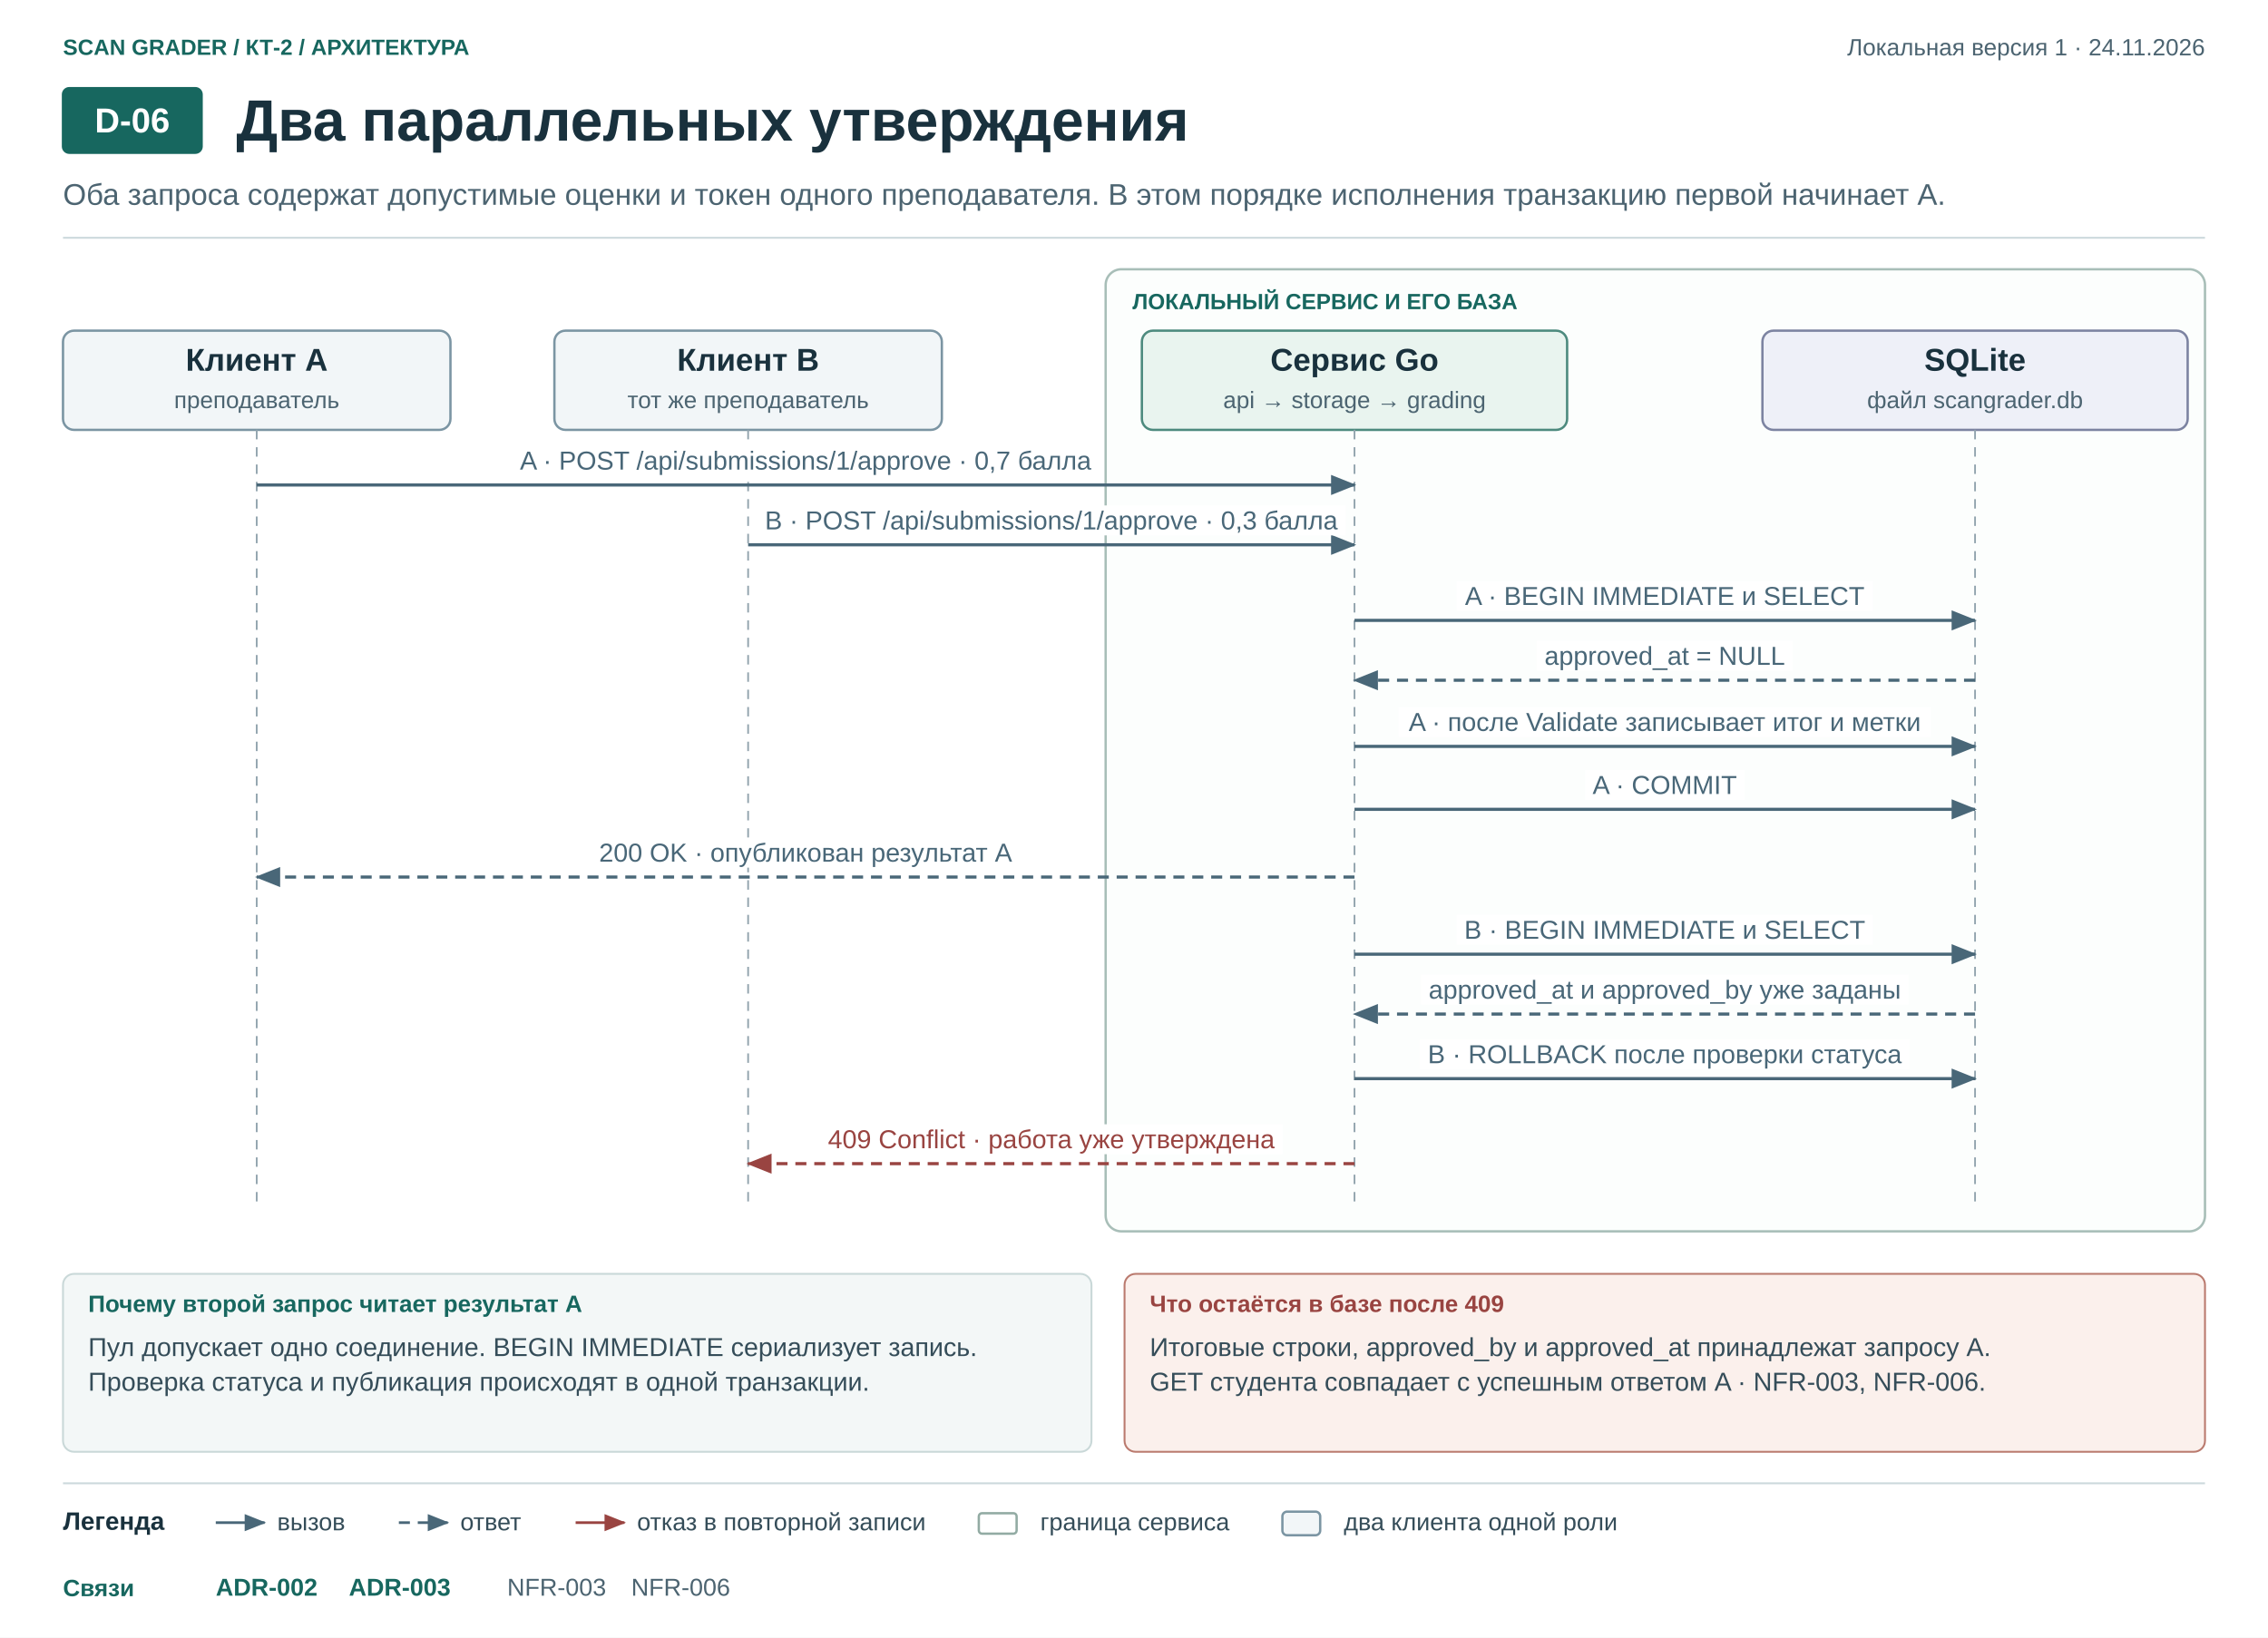
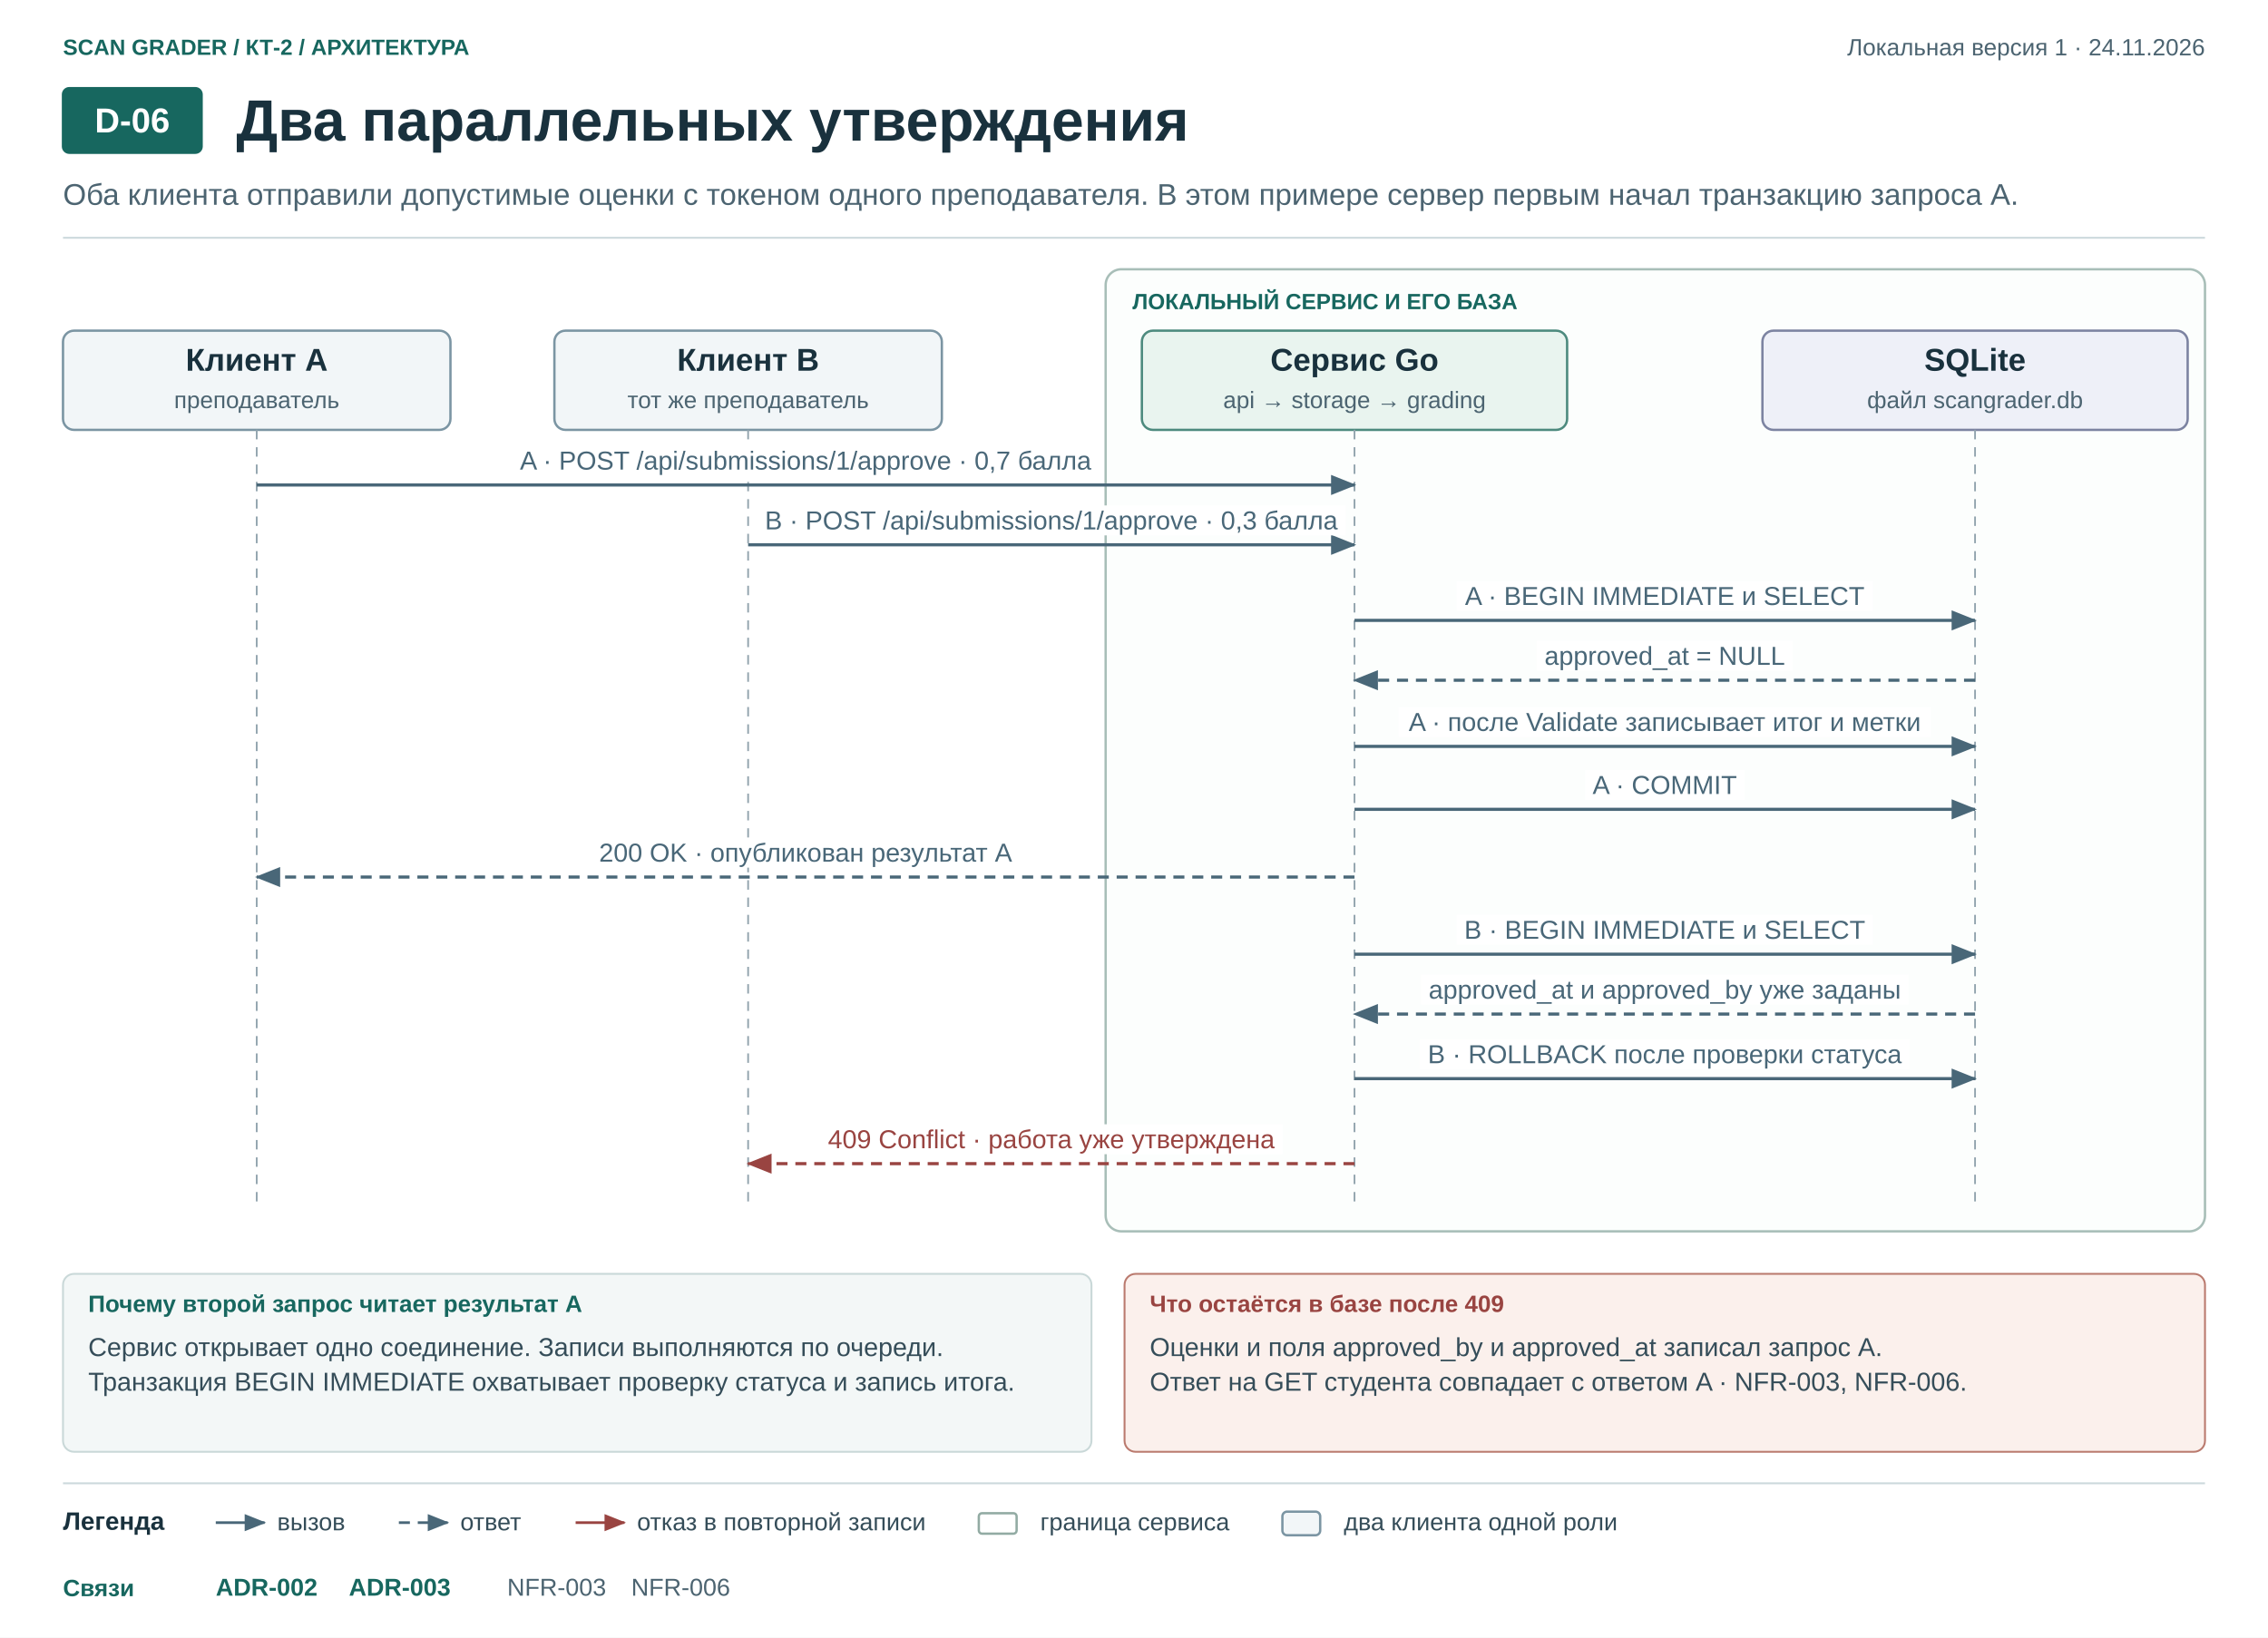
<svg xmlns="http://www.w3.org/2000/svg" xmlns:xlink="http://www.w3.org/1999/xlink" width="1440" height="1040" viewBox="0 0 1440 1040" role="img" aria-labelledby="title description" data-page="D-06">
  <defs>
    <marker id="arrow-regular" viewBox="0 0 10 8" refX="9.3" refY="4" orient="auto" markerWidth="8" markerHeight="7">
      <path fill="#496778" d="M0,0 L10,4 L0,8 Z" />
    </marker>
    <marker id="arrow-plan" viewBox="0 0 10 8" refX="9.3" refY="4" orient="auto" markerWidth="8" markerHeight="7">
      <path fill="#886420" d="M0,0 L10,4 L0,8 Z" />
    </marker>
    <marker id="arrow-exp" viewBox="0 0 10 8" refX="9.3" refY="4" orient="auto" markerWidth="8" markerHeight="7">
      <path fill="#725789" d="M0,0 L10,4 L0,8 Z" />
    </marker>
    <marker id="arrow-error" viewBox="0 0 10 8" refX="9.3" refY="4" orient="auto" markerWidth="8" markerHeight="7">
      <path fill="#994441" d="M0,0 L10,4 L0,8 Z" />
    </marker>
  </defs>
  <rect x="0" y="0" width="1440" height="1040" fill="white" />
  <text x="40" y="34.844" fill="#17675F" text-anchor="start" font-size="14" font-family="Arial, sans-serif" font-weight="700" data-cell="d06-item-1">SCAN GRADER    /    КТ-2    /    АРХИТЕКТУРА</text>
  <text x="1400" y="35.19" fill="#4C6471" text-anchor="end" font-size="15" font-family="Arial, sans-serif" font-weight="400" data-cell="d06-item-2">Локальная версия 1   ·   24.11.2026</text>
  <rect x="40" y="56" width="88" height="41" rx="4" fill="#17675F" stroke="#17675F" stroke-width="1.5" data-cell="d06-id" />
  <text x="84" y="84.112" fill="#FFFFFF" text-anchor="middle" font-size="22" font-family="Arial, sans-serif" font-weight="700" data-cell="d06-item-4">D-06</text>
  <text x="150" y="89.302" fill="#19313D" text-anchor="start" font-size="37" font-family="Arial, sans-serif" font-weight="700" data-cell="d06-item-5">Два параллельных утверждения</text>
-   <text x="40" y="130.074" fill="#4C6471" text-anchor="start" font-size="19" font-family="Arial, sans-serif" font-weight="400" data-cell="d06-item-6">Оба запроса содержат допустимые оценки и токен одного преподавателя. В этом порядке исполнения транзакцию первой начинает A.</text>
+   <text x="40" y="130.074" fill="#4C6471" text-anchor="start" font-size="19" font-family="Arial, sans-serif" font-weight="400" data-cell="d06-item-6">Оба клиента отправили допустимые оценки с токеном одного преподавателя. В этом примере сервер первым начал транзакцию запроса A.</text>
  <polyline points="40,151 1400,151" stroke="#CCD9DC" fill="none" stroke-width="1.2" stroke-linejoin="round" data-cell="d06-item-7" />
  <rect x="702" y="171" width="698" height="611" rx="10" fill="#FCFEFD" stroke="#A8BEB8" stroke-width="1.5" data-cell="d06-scope" />
  <text x="719" y="196.344" fill="#17675F" text-anchor="start" font-size="14" font-family="Arial, sans-serif" font-weight="700" data-cell="d06-item-9">ЛОКАЛЬНЫЙ СЕРВИС И ЕГО БАЗА</text>
  <rect x="40" y="210" width="246" height="558" rx="0" fill="none" stroke="none" stroke-width="1.5" data-cell="d06-a" aria-hidden="true" />
  <rect x="40" y="210" width="246" height="63" rx="7" fill="#F2F6F8" stroke="#7B95A3" stroke-width="1.5" data-cell="d06-item-11" />
  <text x="163" y="235.42" fill="#19313D" text-anchor="middle" font-size="20" font-family="Arial, sans-serif" font-weight="700" data-cell="d06-item-12">Клиент A</text>
  <text x="163" y="259.19" fill="#4C6471" text-anchor="middle" font-size="15" font-family="Arial, sans-serif" font-weight="400" data-cell="d06-item-13">преподаватель</text>
  <polyline points="163,273 163,768" stroke="#91A3AD" fill="none" stroke-width="1.1" stroke-linejoin="round" data-cell="d06-item-14" stroke-dasharray="6 5" />
  <rect x="352" y="210" width="246" height="558" rx="0" fill="none" stroke="none" stroke-width="1.5" data-cell="d06-b" aria-hidden="true" />
  <rect x="352" y="210" width="246" height="63" rx="7" fill="#F2F6F8" stroke="#7B95A3" stroke-width="1.5" data-cell="d06-item-16" />
  <text x="475" y="235.42" fill="#19313D" text-anchor="middle" font-size="20" font-family="Arial, sans-serif" font-weight="700" data-cell="d06-item-17">Клиент B</text>
  <text x="475" y="259.19" fill="#4C6471" text-anchor="middle" font-size="15" font-family="Arial, sans-serif" font-weight="400" data-cell="d06-item-18">тот же преподаватель</text>
  <polyline points="475,273 475,768" stroke="#91A3AD" fill="none" stroke-width="1.1" stroke-linejoin="round" data-cell="d06-item-19" stroke-dasharray="6 5" />
  <rect x="725" y="210" width="270" height="558" rx="0" fill="none" stroke="none" stroke-width="1.5" data-cell="d06-service" aria-hidden="true" />
  <rect x="725" y="210" width="270" height="63" rx="7" fill="#E9F4EF" stroke="#4D8A7E" stroke-width="1.5" data-cell="d06-item-21" />
  <text x="860" y="235.42" fill="#19313D" text-anchor="middle" font-size="20" font-family="Arial, sans-serif" font-weight="700" data-cell="d06-item-22">Сервис Go</text>
  <text x="860" y="259.19" fill="#4C6471" text-anchor="middle" font-size="15" font-family="Arial, sans-serif" font-weight="400" data-cell="d06-item-23">api → storage → grading</text>
  <polyline points="860,273 860,768" stroke="#91A3AD" fill="none" stroke-width="1.1" stroke-linejoin="round" data-cell="d06-item-24" stroke-dasharray="6 5" />
  <rect x="1119" y="210" width="270" height="558" rx="0" fill="none" stroke="none" stroke-width="1.5" data-cell="d06-sqlite" aria-hidden="true" />
  <rect x="1119" y="210" width="270" height="63" rx="7" fill="#EEF0F8" stroke="#7C83A1" stroke-width="1.5" data-cell="d06-item-26" />
  <text x="1254" y="235.42" fill="#19313D" text-anchor="middle" font-size="20" font-family="Arial, sans-serif" font-weight="700" data-cell="d06-item-27">SQLite</text>
  <text x="1254" y="259.19" fill="#4C6471" text-anchor="middle" font-size="15" font-family="Arial, sans-serif" font-weight="400" data-cell="d06-item-28">файл scangrader.db</text>
  <polyline points="1254,273 1254,768" stroke="#91A3AD" fill="none" stroke-width="1.1" stroke-linejoin="round" data-cell="d06-item-29" stroke-dasharray="6 5" />
  <polyline points="163,308 860,308" stroke="#496778" fill="none" stroke-width="2" stroke-linejoin="round" data-cell="d06-item-30" marker-end="url(#arrow-regular)" />
  <rect x="324.514" y="283" width="373.973" height="19" rx="0" fill="#FFFFFF" stroke="none" stroke-width="0" data-cell="d06-item-31" />
  <text x="511.5" y="298.209" fill="#496778" text-anchor="middle" font-size="16.5" font-family="Arial, sans-serif" font-weight="400" data-cell="d06-item-32">A · POST /api/submissions/1/approve · 0,7 балла</text>
  <polyline points="475,346 860,346" stroke="#496778" fill="none" stroke-width="2" stroke-linejoin="round" data-cell="d06-item-33" marker-end="url(#arrow-regular)" />
  <rect x="480.506" y="321" width="373.988" height="19" rx="0" fill="#FFFFFF" stroke="none" stroke-width="0" data-cell="d06-item-34" />
  <text x="667.5" y="336.209" fill="#496778" text-anchor="middle" font-size="16.5" font-family="Arial, sans-serif" font-weight="400" data-cell="d06-item-35">B · POST /api/submissions/1/approve · 0,3 балла</text>
  <polyline points="860,394 1254,394" stroke="#496778" fill="none" stroke-width="2" stroke-linejoin="round" data-cell="d06-item-36" marker-end="url(#arrow-regular)" />
  <rect x="924.893" y="369" width="264.215" height="19" rx="0" fill="#FFFFFF" stroke="none" stroke-width="0" data-cell="d06-item-37" />
  <text x="1057" y="384.209" fill="#496778" text-anchor="middle" font-size="16.5" font-family="Arial, sans-serif" font-weight="400" data-cell="d06-item-38">A · BEGIN IMMEDIATE и SELECT</text>
  <polyline points="1254,432 860,432" stroke="#496778" fill="none" stroke-width="2" stroke-linejoin="round" data-cell="d06-item-39" stroke-dasharray="7 5" marker-end="url(#arrow-regular)" />
  <rect x="975.75" y="407" width="162.5" height="19" rx="0" fill="#FFFFFF" stroke="none" stroke-width="0" data-cell="d06-item-40" />
  <text x="1057" y="422.209" fill="#496778" text-anchor="middle" font-size="16.5" font-family="Arial, sans-serif" font-weight="400" data-cell="d06-item-41">approved_at = NULL</text>
  <polyline points="860,474 1254,474" stroke="#496778" fill="none" stroke-width="2" stroke-linejoin="round" data-cell="d06-item-42" marker-end="url(#arrow-regular)" />
  <rect x="888.029" y="449" width="337.941" height="19" rx="0" fill="#FFFFFF" stroke="none" stroke-width="0" data-cell="d06-item-43" />
  <text x="1057" y="464.209" fill="#496778" text-anchor="middle" font-size="16.5" font-family="Arial, sans-serif" font-weight="400" data-cell="d06-item-44">A · после Validate записывает итог и метки</text>
  <polyline points="860,514 1254,514" stroke="#496778" fill="none" stroke-width="2" stroke-linejoin="round" data-cell="d06-item-45" marker-end="url(#arrow-regular)" />
  <rect x="1006.383" y="489" width="101.234" height="19" rx="0" fill="#FFFFFF" stroke="none" stroke-width="0" data-cell="d06-item-46" />
  <text x="1057" y="504.209" fill="#496778" text-anchor="middle" font-size="16.5" font-family="Arial, sans-serif" font-weight="400" data-cell="d06-item-47">A · COMMIT</text>
  <polyline points="860,557 163,557" stroke="#496778" fill="none" stroke-width="2" stroke-linejoin="round" data-cell="d06-item-48" stroke-dasharray="7 5" marker-end="url(#arrow-regular)" />
  <rect x="374.156" y="532" width="274.688" height="19" rx="0" fill="#FFFFFF" stroke="none" stroke-width="0" data-cell="d06-item-49" />
  <text x="511.5" y="547.209" fill="#496778" text-anchor="middle" font-size="16.5" font-family="Arial, sans-serif" font-weight="400" data-cell="d06-item-50">200 OK · опубликован результат A</text>
  <polyline points="860,606 1254,606" stroke="#496778" fill="none" stroke-width="2" stroke-linejoin="round" data-cell="d06-item-51" marker-end="url(#arrow-regular)" />
  <rect x="924.885" y="581" width="264.23" height="19" rx="0" fill="#FFFFFF" stroke="none" stroke-width="0" data-cell="d06-item-52" />
  <text x="1057" y="596.209" fill="#496778" text-anchor="middle" font-size="16.5" font-family="Arial, sans-serif" font-weight="400" data-cell="d06-item-53">B · BEGIN IMMEDIATE и SELECT</text>
  <polyline points="1254,644 860,644" stroke="#496778" fill="none" stroke-width="2" stroke-linejoin="round" data-cell="d06-item-54" stroke-dasharray="7 5" marker-end="url(#arrow-regular)" />
  <rect x="902.248" y="619" width="309.504" height="19" rx="0" fill="#FFFFFF" stroke="none" stroke-width="0" data-cell="d06-item-55" />
  <text x="1057" y="634.209" fill="#496778" text-anchor="middle" font-size="16.5" font-family="Arial, sans-serif" font-weight="400" data-cell="d06-item-56">approved_at и approved_by уже заданы</text>
  <polyline points="860,685 1254,685" stroke="#496778" fill="none" stroke-width="2" stroke-linejoin="round" data-cell="d06-item-57" marker-end="url(#arrow-regular)" />
  <rect x="901.381" y="660" width="311.238" height="19" rx="0" fill="#FFFFFF" stroke="none" stroke-width="0" data-cell="d06-item-58" />
  <text x="1057" y="675.209" fill="#496778" text-anchor="middle" font-size="16.5" font-family="Arial, sans-serif" font-weight="400" data-cell="d06-item-59">B · ROLLBACK после проверки статуса</text>
  <polyline points="860,739 475,739" stroke="#994441" fill="none" stroke-width="2" stroke-linejoin="round" data-cell="d06-item-60" stroke-dasharray="7 5" marker-end="url(#arrow-error)" />
  <rect x="520.629" y="714" width="293.742" height="19" rx="0" fill="#FFFFFF" stroke="none" stroke-width="0" data-cell="d06-item-61" />
  <text x="667.5" y="729.209" fill="#994441" text-anchor="middle" font-size="16.5" font-family="Arial, sans-serif" font-weight="400" data-cell="d06-item-62">409 Conflict · работа уже утверждена</text>
  <rect x="40" y="809" width="653" height="113" rx="7" fill="#F3F7F7" stroke="#C9D8D8" stroke-width="1.2" data-cell="d06-locking" />
  <text x="56" y="833.19" fill="#17675F" text-anchor="start" font-size="15" font-family="Arial, sans-serif" font-weight="700" data-cell="d06-item-64">Почему второй запрос читает результат A</text>
-   <text x="56" y="861.209" fill="#354D59" text-anchor="start" font-size="16.5" font-family="Arial, sans-serif" font-weight="400" data-cell="d06-item-65">Пул допускает одно соединение. BEGIN IMMEDIATE сериализует запись.</text>
-   <text x="56" y="883.209" fill="#354D59" text-anchor="start" font-size="16.5" font-family="Arial, sans-serif" font-weight="400" data-cell="d06-item-66">Проверка статуса и публикация происходят в одной транзакции.</text>
+   <text x="56" y="861.209" fill="#354D59" text-anchor="start" font-size="16.5" font-family="Arial, sans-serif" font-weight="400" data-cell="d06-item-65">Сервис открывает одно соединение. Записи выполняются по очереди.</text>
+   <text x="56" y="883.209" fill="#354D59" text-anchor="start" font-size="16.5" font-family="Arial, sans-serif" font-weight="400" data-cell="d06-item-66">Транзакция BEGIN IMMEDIATE охватывает проверку статуса и запись итога.</text>
  <rect x="714" y="809" width="686" height="113" rx="7" fill="#FBF0EC" stroke="#BA7A6E" stroke-width="1.2" data-cell="d06-result" />
  <text x="730" y="833.19" fill="#994441" text-anchor="start" font-size="15" font-family="Arial, sans-serif" font-weight="700" data-cell="d06-item-68">Что остаётся в базе после 409</text>
-   <text x="730" y="861.209" fill="#354D59" text-anchor="start" font-size="16.5" font-family="Arial, sans-serif" font-weight="400" data-cell="d06-item-69">Итоговые строки, approved_by и approved_at принадлежат запросу A.</text>
-   <text x="730" y="883.209" fill="#354D59" text-anchor="start" font-size="16.5" font-family="Arial, sans-serif" font-weight="400" data-cell="d06-item-70">GET студента совпадает с успешным ответом A · NFR-003, NFR-006.</text>
+   <text x="730" y="861.209" fill="#354D59" text-anchor="start" font-size="16.5" font-family="Arial, sans-serif" font-weight="400" data-cell="d06-item-69">Оценки и поля approved_by и approved_at записал запрос A.</text>
+   <text x="730" y="883.209" fill="#354D59" text-anchor="start" font-size="16.5" font-family="Arial, sans-serif" font-weight="400" data-cell="d06-item-70">Ответ на GET студента совпадает с ответом A · NFR-003, NFR-006.</text>
  <polyline points="40,942 1400,942" stroke="#CCD9DC" fill="none" stroke-width="1.2" stroke-linejoin="round" data-cell="d06-item-71" />
  <text x="40" y="971.536" fill="#19313D" text-anchor="start" font-size="16" font-family="Arial, sans-serif" font-weight="700" data-cell="d06-item-72">Легенда</text>
  <polyline points="137,967 168,967" stroke="#496778" fill="none" stroke-width="1.7" stroke-linejoin="round" data-cell="d06-item-73" marker-end="url(#arrow-regular)" />
  <text x="176" y="971.863" fill="#354D59" text-anchor="start" font-size="15.5" font-family="Arial, sans-serif" font-weight="400" data-cell="d06-item-74">вызов</text>
  <polyline points="253.246,967 284.246,967" stroke="#496778" fill="none" stroke-width="1.7" stroke-linejoin="round" data-cell="d06-item-75" stroke-dasharray="7 5" marker-end="url(#arrow-regular)" />
  <text x="292.246" y="971.863" fill="#354D59" text-anchor="start" font-size="15.5" font-family="Arial, sans-serif" font-weight="400" data-cell="d06-item-76">ответ</text>
  <polyline points="365.48,967 396.48,967" stroke="#994441" fill="none" stroke-width="1.7" stroke-linejoin="round" data-cell="d06-item-77" marker-end="url(#arrow-error)" />
  <text x="404.48" y="971.863" fill="#354D59" text-anchor="start" font-size="15.5" font-family="Arial, sans-serif" font-weight="400" data-cell="d06-item-78">отказ в повторной записи</text>
  <rect x="621.469" y="961" width="24" height="13" rx="2" fill="none" stroke="#92ABA3" stroke-width="1.5" data-cell="d06-item-79" />
  <text x="660.469" y="971.863" fill="#354D59" text-anchor="start" font-size="15.5" font-family="Arial, sans-serif" font-weight="400" data-cell="d06-item-80">граница сервиса</text>
  <rect x="814.219" y="960" width="24" height="15" rx="3" fill="#F2F6F8" stroke="#7B95A3" stroke-width="1.5" data-cell="d06-item-81" />
  <text x="853.219" y="971.863" fill="#354D59" text-anchor="start" font-size="15.5" font-family="Arial, sans-serif" font-weight="400" data-cell="d06-item-82">два клиента одной роли</text>
  <text x="40" y="1013.69" fill="#17675F" text-anchor="start" font-size="15" font-family="Arial, sans-serif" font-weight="700" data-cell="d06-item-83">Связи</text>
  <a href="../adr/ADR-002-storage.md" xlink:href="../adr/ADR-002-storage.md">
    <text x="137" y="1013.363" fill="#17675F" text-anchor="start" font-size="15.5" font-family="Arial, sans-serif" font-weight="700" data-cell="d06-item-84">ADR-002</text>
  </a>
  <a href="../adr/ADR-003-interaction.md" xlink:href="../adr/ADR-003-interaction.md">
    <text x="221.5" y="1013.363" fill="#17675F" text-anchor="start" font-size="15.5" font-family="Arial, sans-serif" font-weight="700" data-cell="d06-item-85">ADR-003</text>
  </a>
  <a href="../requirements/nfr.md" xlink:href="../requirements/nfr.md">
    <text x="322" y="1013.363" fill="#4C6471" text-anchor="start" font-size="15.5" font-family="Arial, sans-serif" font-weight="400" data-cell="d06-item-86">NFR-003</text>
  </a>
  <a href="../requirements/nfr.md" xlink:href="../requirements/nfr.md">
    <text x="400.75" y="1013.363" fill="#4C6471" text-anchor="start" font-size="15.5" font-family="Arial, sans-serif" font-weight="400" data-cell="d06-item-87">NFR-006</text>
  </a>
</svg>
